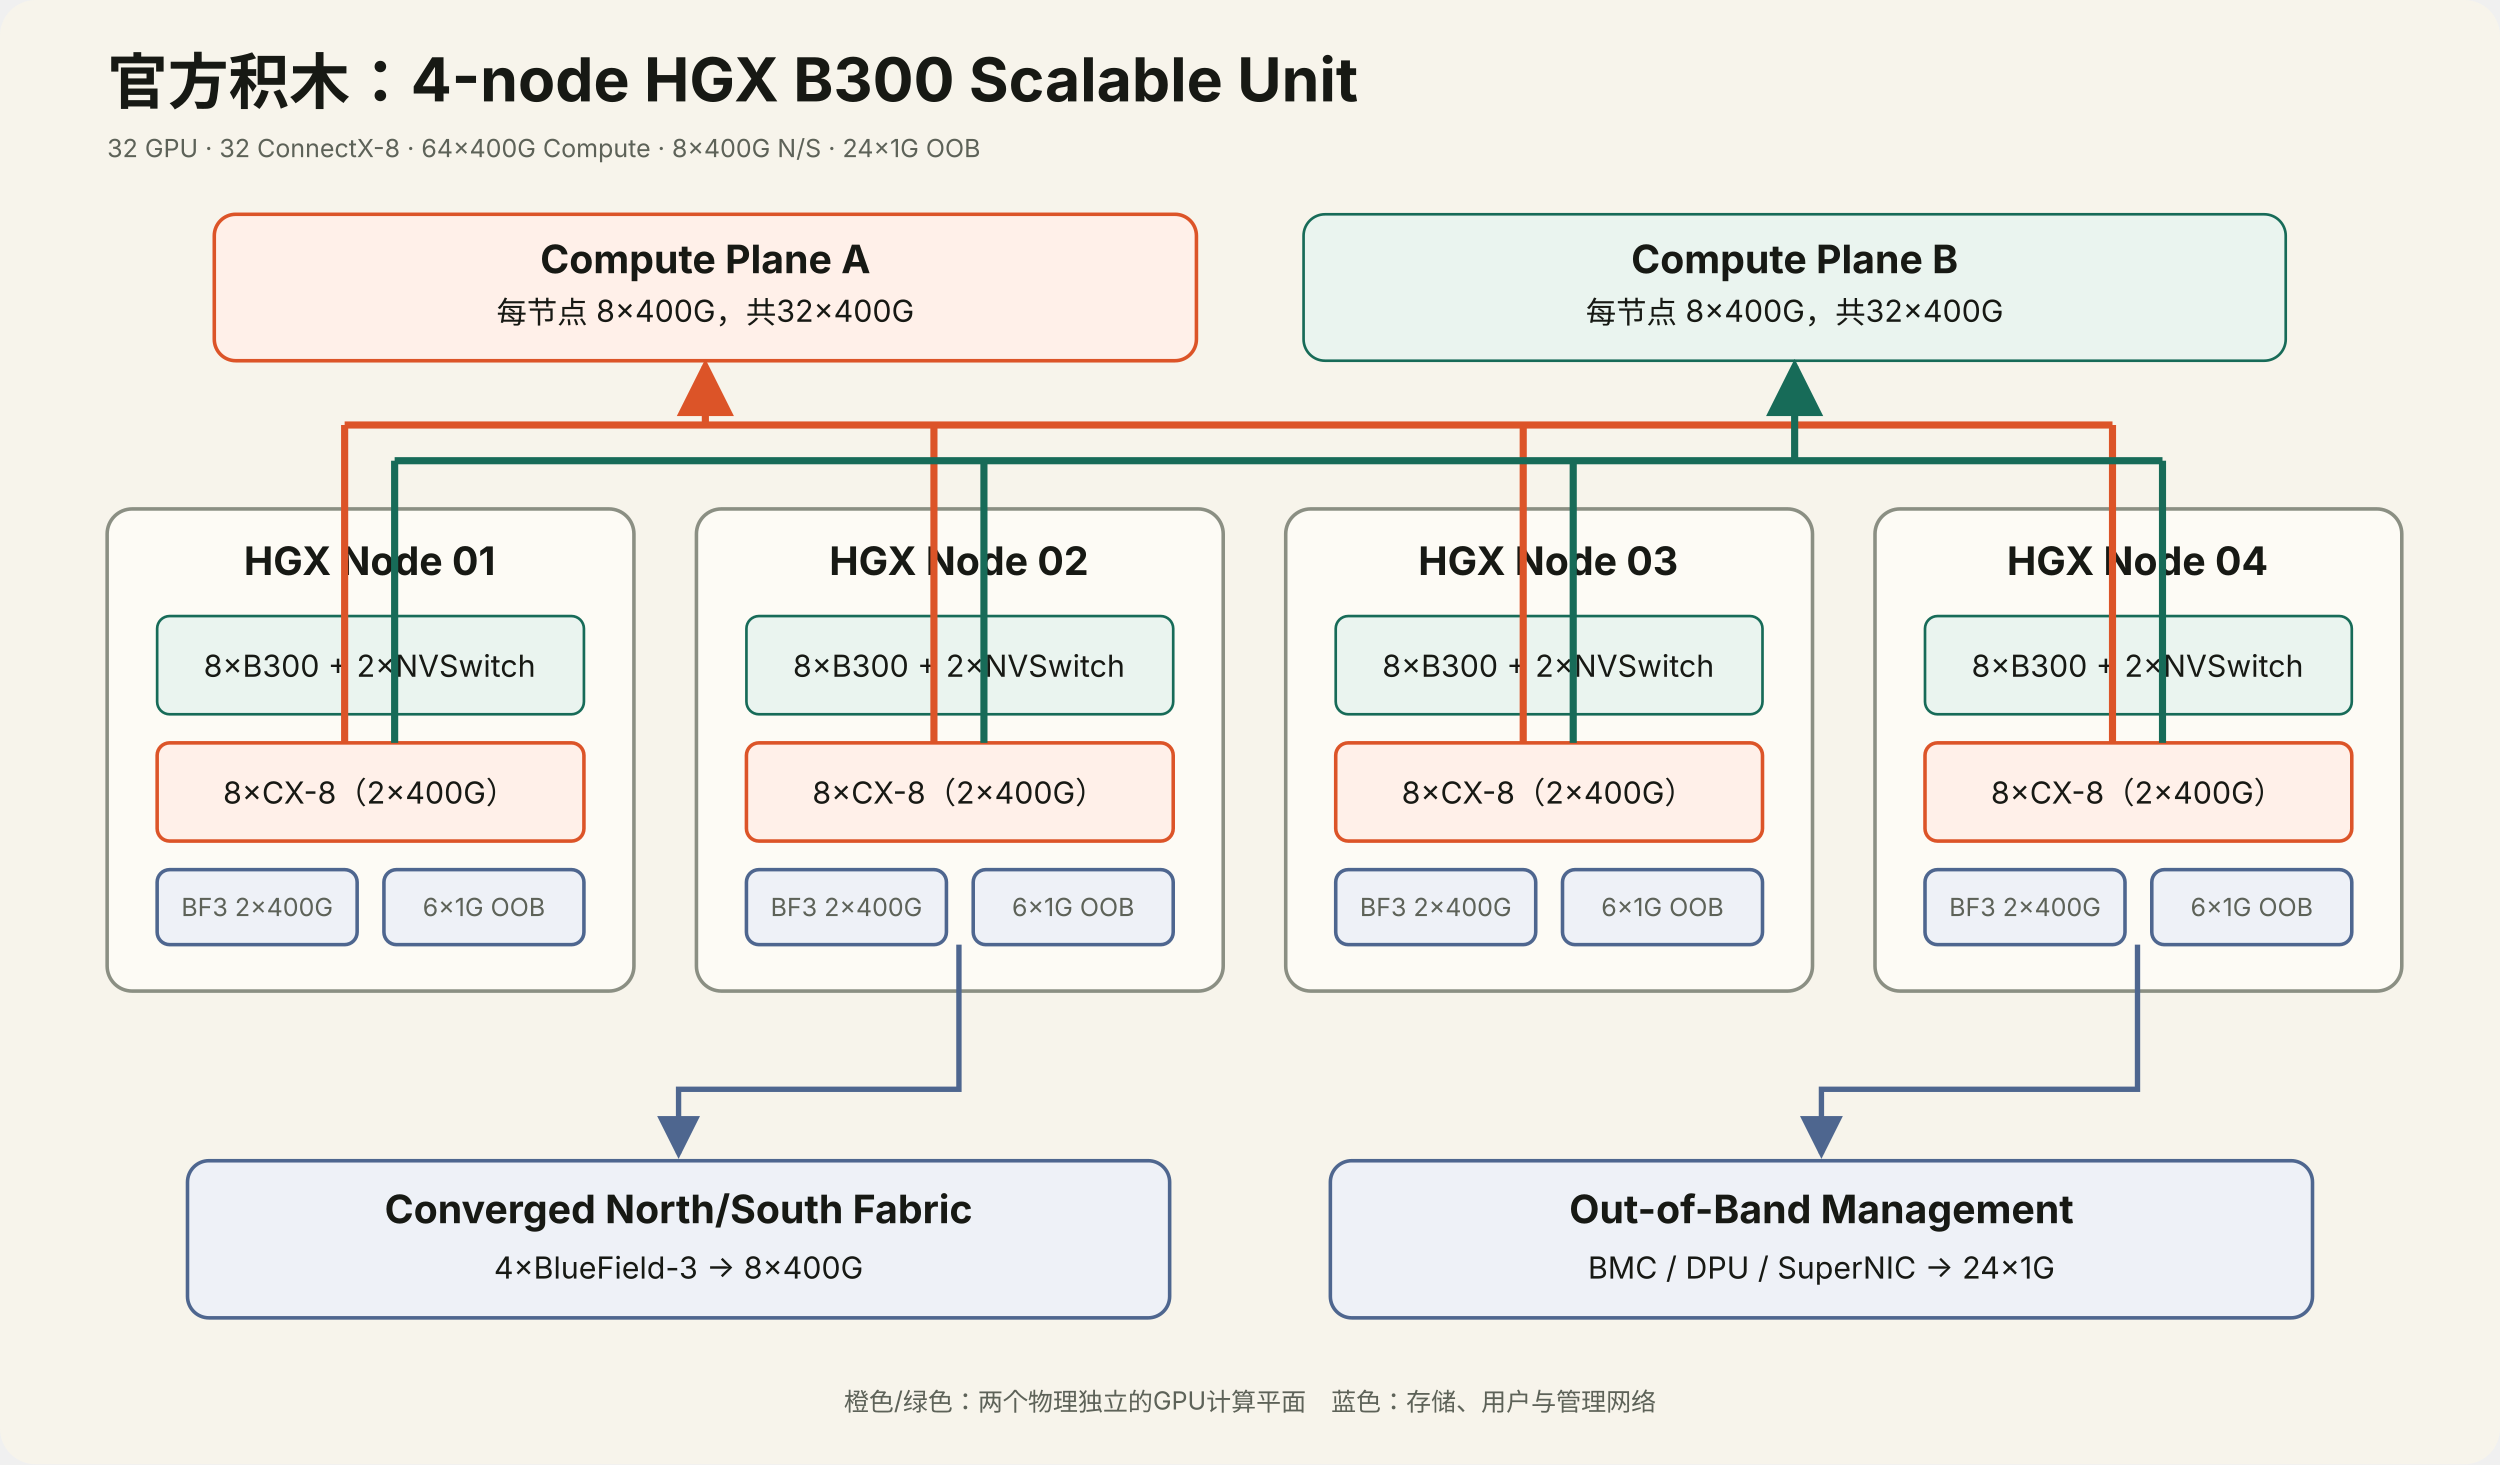
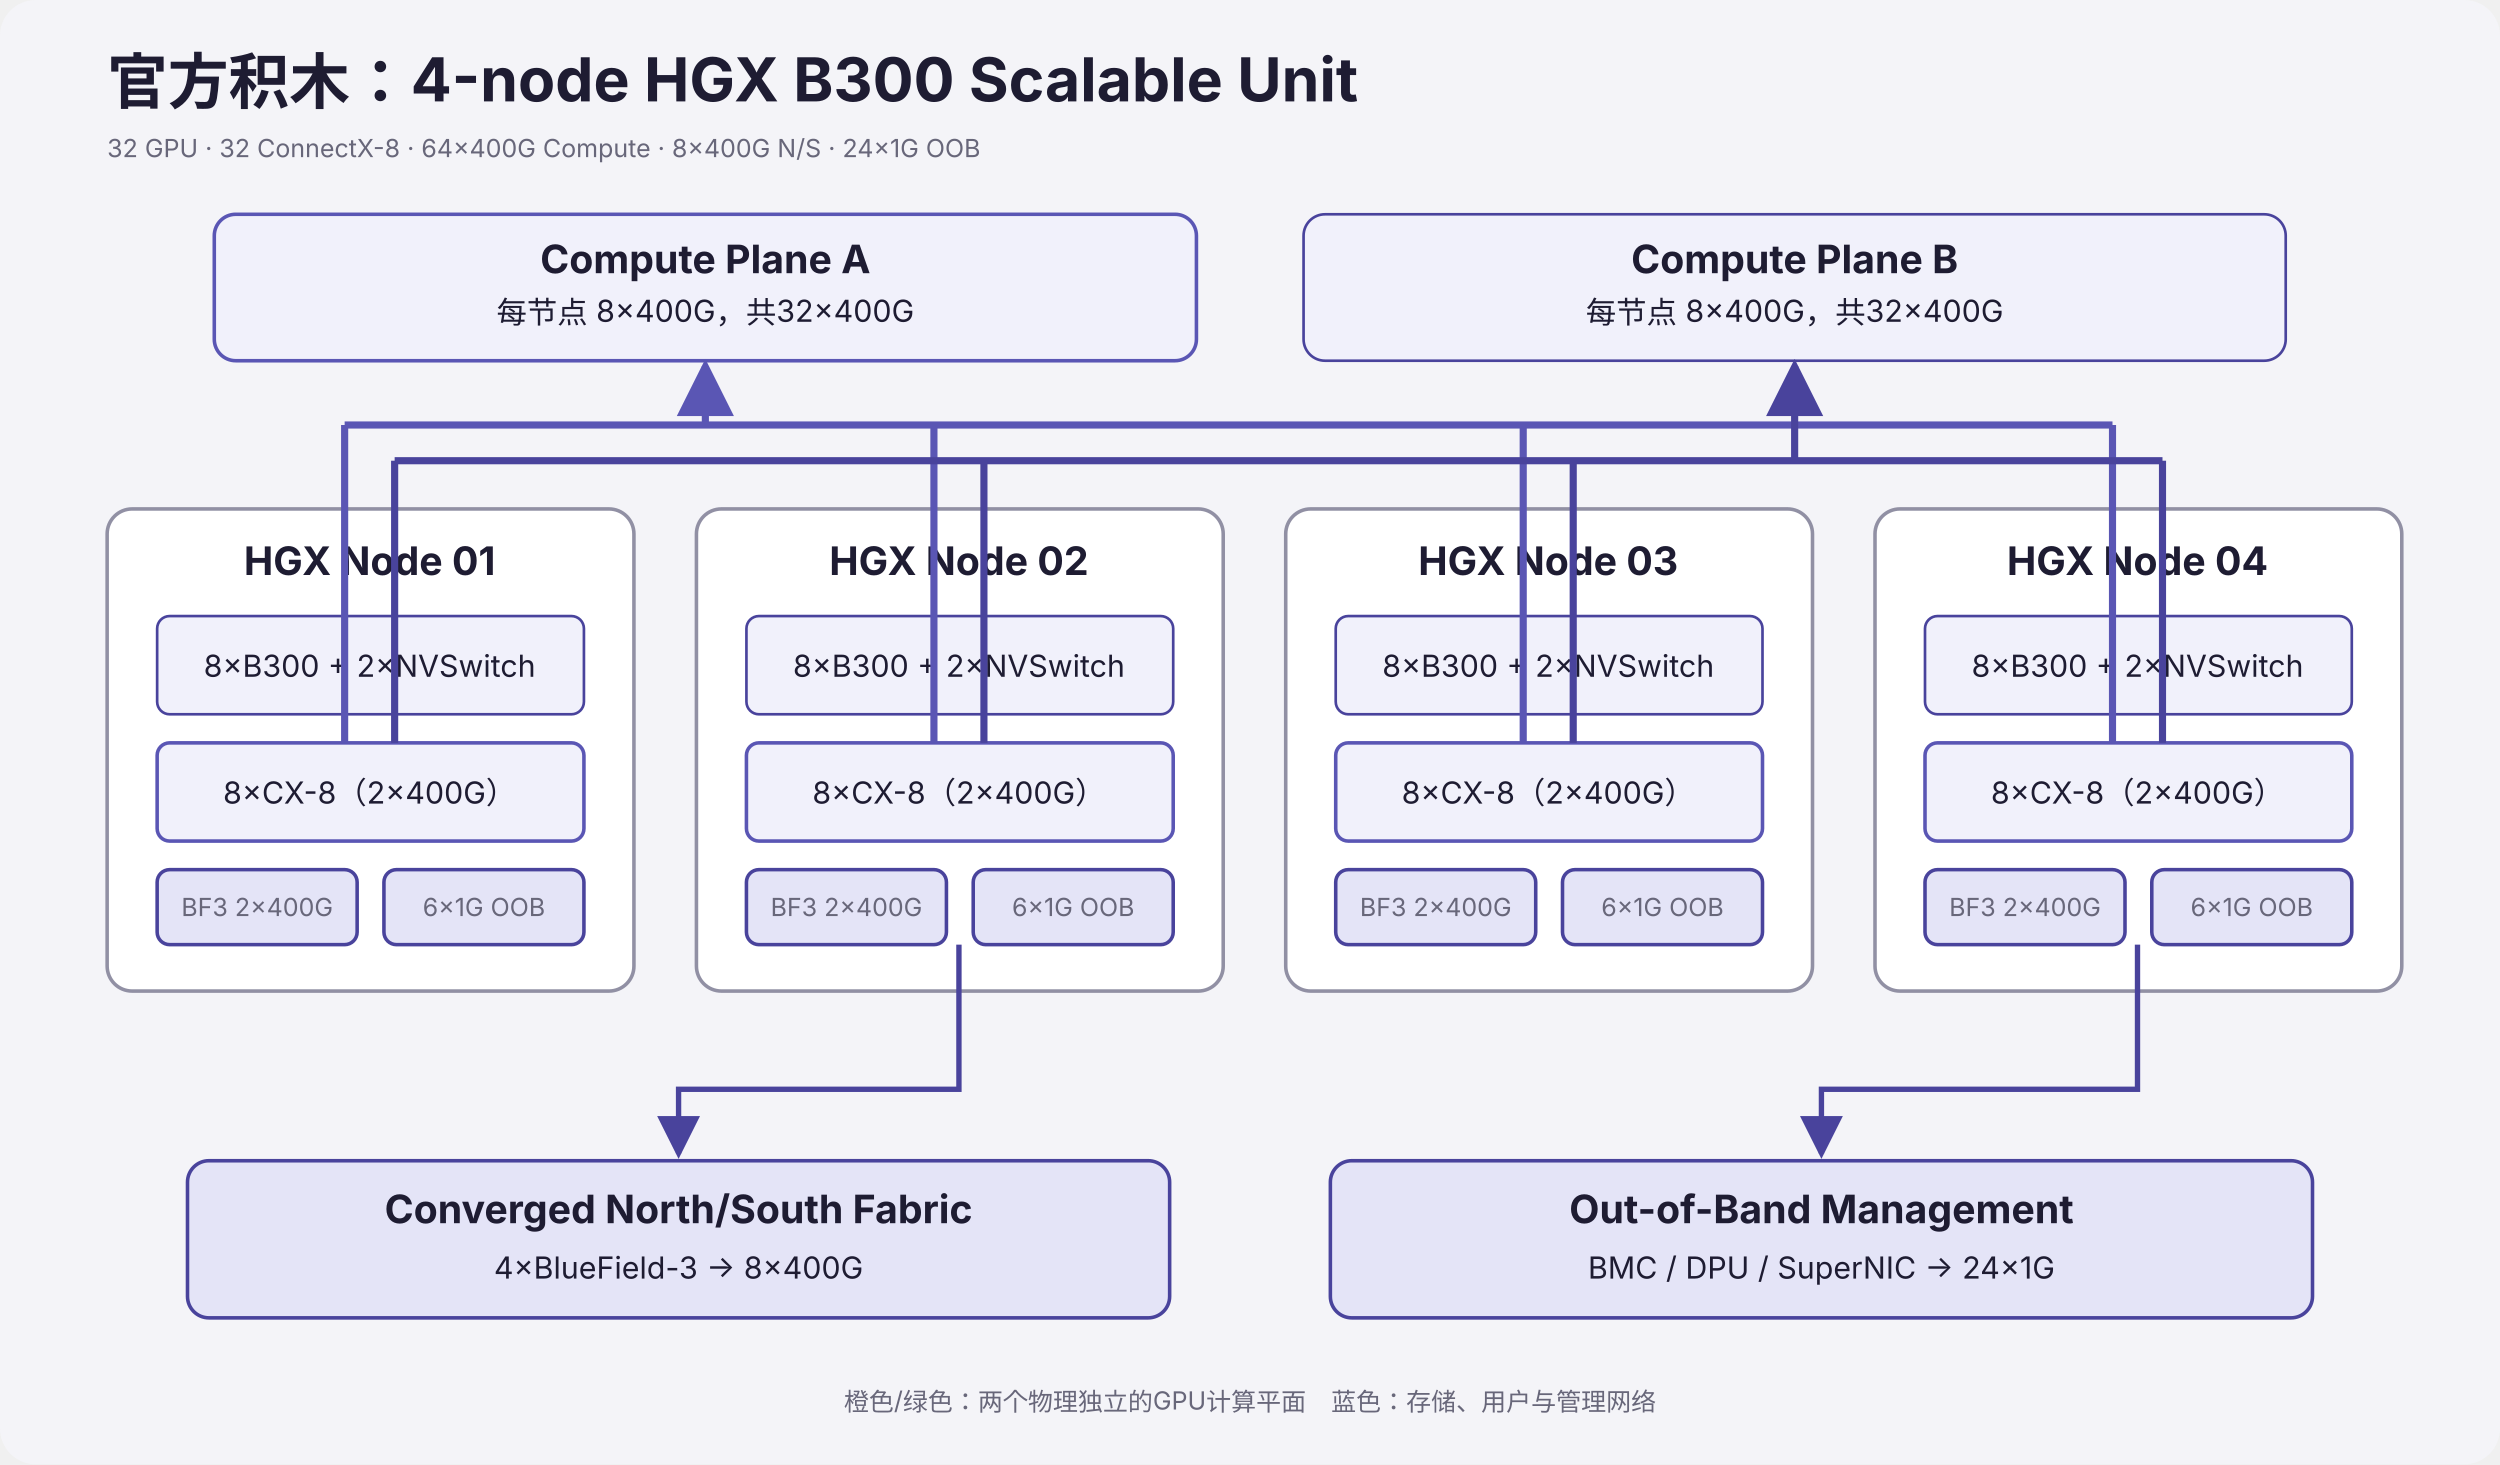
<svg xmlns="http://www.w3.org/2000/svg" viewBox="0 0 1400 820" role="img" aria-labelledby="title desc">
  <defs>
    <style>
-       .bg{fill:#f7f4eb}.panel{fill:#fff;stroke:#242820;stroke-width:2}.node{fill:#fdfbf5;stroke:#8b8f83;stroke-width:2}.gpu{fill:#eaf4ef;stroke:#176b58;stroke-width:1.5}.net{fill:#fff0e9;stroke:#dc5428;stroke-width:2}.mgmt{fill:#eef1f7;stroke:#4e668f;stroke-width:2}.t{font-family:Inter,"Microsoft YaHei",sans-serif;fill:#171914}.h1{font-size:34px;font-weight:700}.h2{font-size:22px;font-weight:700}.body{font-size:17px}.small{font-size:14px;fill:#5d6258}.a{stroke:#dc5428;stroke-width:4;fill:none}.b{stroke:#176b58;stroke-width:4;fill:none}.m{stroke:#4e668f;stroke-width:3;fill:none}.dash{stroke-dasharray:8 7}
+       .bg{fill:#F4F4F8}.panel{fill:#fff;stroke:#1E1C32;stroke-width:2}.node{fill:#FFFFFF;stroke:#9190A4;stroke-width:2}.gpu{fill:#F1F1FB;stroke:#49439C;stroke-width:1.5}.net{fill:#F1F1FB;stroke:#5A56B4;stroke-width:2}.mgmt{fill:#E4E4F7;stroke:#49439C;stroke-width:2}.t{font-family:Inter,"Microsoft YaHei",sans-serif;fill:#1E1C32}.h1{font-size:34px;font-weight:700}.h2{font-size:22px;font-weight:700}.body{font-size:17px}.small{font-size:14px;fill:#68677A}.a{stroke:#5A56B4;stroke-width:4;fill:none}.b{stroke:#49439C;stroke-width:4;fill:none}.m{stroke:#49439C;stroke-width:3;fill:none}.dash{stroke-dasharray:8 7}
    </style>
    <marker id="arrowA" markerWidth="8" markerHeight="8" refX="7" refY="4" orient="auto">
-       <path d="M0 0L8 4L0 8Z" fill="#dc5428" />
+       <path d="M0 0L8 4L0 8Z" fill="#5A56B4" />
    </marker>
    <marker id="arrowB" markerWidth="8" markerHeight="8" refX="7" refY="4" orient="auto">
-       <path d="M0 0L8 4L0 8Z" fill="#176b58" />
+       <path d="M0 0L8 4L0 8Z" fill="#49439C" />
    </marker>
    <marker id="arrowM" markerWidth="8" markerHeight="8" refX="7" refY="4" orient="auto">
-       <path d="M0 0L8 4L0 8Z" fill="#4e668f" />
+       <path d="M0 0L8 4L0 8Z" fill="#49439C" />
    </marker>
  </defs>
  <rect class="bg" width="1400" height="820" rx="20" />
  <text class="t h1" x="60" y="58">官方积木：4-node HGX B300 Scalable Unit</text>
  <text class="t small" x="60" y="88">32 GPU · 32 ConnectX-8 · 64×400G Compute · 8×400G N/S · 24×1G OOB</text>
  <rect class="net" x="120" y="120" width="550" height="82" rx="12" />
  <text class="t h2" x="395" y="153" text-anchor="middle">Compute Plane A</text>
  <text class="t body" x="395" y="181" text-anchor="middle">每节点 8×400G，共32×400G</text>
  <rect class="gpu" x="730" y="120" width="550" height="82" rx="12" />
  <text class="t h2" x="1005" y="153" text-anchor="middle">Compute Plane B</text>
  <text class="t body" x="1005" y="181" text-anchor="middle">每节点 8×400G，共32×400G</text>
  <g>
    <rect class="node" x="60" y="285" width="295" height="270" rx="14" />
    <text class="t h2" x="207" y="322" text-anchor="middle">HGX Node 01</text>
    <rect class="gpu" x="88" y="345" width="239" height="55" rx="7" />
    <text class="t body" x="207" y="379" text-anchor="middle">8×B300 + 2×NVSwitch</text>
    <rect class="net" x="88" y="416" width="239" height="55" rx="7" />
    <text class="t body" x="207" y="450" text-anchor="middle">8×CX-8（2×400G）</text>
    <rect class="mgmt" x="88" y="487" width="112" height="42" rx="7" />
    <text class="t small" x="144" y="513" text-anchor="middle">BF3 2×400G</text>
    <rect class="mgmt" x="215" y="487" width="112" height="42" rx="7" />
    <text class="t small" x="271" y="513" text-anchor="middle">6×1G OOB</text>
  </g>
  <g transform="translate(330 0)">
    <rect class="node" x="60" y="285" width="295" height="270" rx="14" />
    <text class="t h2" x="207" y="322" text-anchor="middle">HGX Node 02</text>
    <rect class="gpu" x="88" y="345" width="239" height="55" rx="7" />
    <text class="t body" x="207" y="379" text-anchor="middle">8×B300 + 2×NVSwitch</text>
    <rect class="net" x="88" y="416" width="239" height="55" rx="7" />
    <text class="t body" x="207" y="450" text-anchor="middle">8×CX-8（2×400G）</text>
    <rect class="mgmt" x="88" y="487" width="112" height="42" rx="7" />
    <text class="t small" x="144" y="513" text-anchor="middle">BF3 2×400G</text>
    <rect class="mgmt" x="215" y="487" width="112" height="42" rx="7" />
    <text class="t small" x="271" y="513" text-anchor="middle">6×1G OOB</text>
  </g>
  <g transform="translate(660 0)">
    <rect class="node" x="60" y="285" width="295" height="270" rx="14" />
    <text class="t h2" x="207" y="322" text-anchor="middle">HGX Node 03</text>
    <rect class="gpu" x="88" y="345" width="239" height="55" rx="7" />
    <text class="t body" x="207" y="379" text-anchor="middle">8×B300 + 2×NVSwitch</text>
    <rect class="net" x="88" y="416" width="239" height="55" rx="7" />
    <text class="t body" x="207" y="450" text-anchor="middle">8×CX-8（2×400G）</text>
    <rect class="mgmt" x="88" y="487" width="112" height="42" rx="7" />
    <text class="t small" x="144" y="513" text-anchor="middle">BF3 2×400G</text>
    <rect class="mgmt" x="215" y="487" width="112" height="42" rx="7" />
    <text class="t small" x="271" y="513" text-anchor="middle">6×1G OOB</text>
  </g>
  <g transform="translate(990 0)">
    <rect class="node" x="60" y="285" width="295" height="270" rx="14" />
    <text class="t h2" x="207" y="322" text-anchor="middle">HGX Node 04</text>
    <rect class="gpu" x="88" y="345" width="239" height="55" rx="7" />
    <text class="t body" x="207" y="379" text-anchor="middle">8×B300 + 2×NVSwitch</text>
    <rect class="net" x="88" y="416" width="239" height="55" rx="7" />
    <text class="t body" x="207" y="450" text-anchor="middle">8×CX-8（2×400G）</text>
    <rect class="mgmt" x="88" y="487" width="112" height="42" rx="7" />
    <text class="t small" x="144" y="513" text-anchor="middle">BF3 2×400G</text>
    <rect class="mgmt" x="215" y="487" width="112" height="42" rx="7" />
    <text class="t small" x="271" y="513" text-anchor="middle">6×1G OOB</text>
  </g>
  <path class="a" d="M193 416V238M523 416V238M853 416V238M1183 416V238M193 238H1183" />
  <path class="a" marker-end="url(#arrowA)" d="M395 238V205" />
  <path class="b" d="M221 416V258M551 416V258M881 416V258M1211 416V258M221 258H1211" />
  <path class="b" marker-end="url(#arrowB)" d="M1005 258V205" />
  <rect class="mgmt" x="105" y="650" width="550" height="88" rx="12" />
  <text class="t h2" x="380" y="685" text-anchor="middle">Converged North/South Fabric</text>
  <text class="t body" x="380" y="716" text-anchor="middle">4×BlueField-3 → 8×400G</text>
  <rect class="mgmt" x="745" y="650" width="550" height="88" rx="12" />
  <text class="t h2" x="1020" y="685" text-anchor="middle">Out-of-Band Management</text>
  <text class="t body" x="1020" y="716" text-anchor="middle">BMC / DPU / SuperNIC → 24×1G</text>
  <path class="m" marker-end="url(#arrowM)" d="M537 529V610H380V646" />
  <path class="m" marker-end="url(#arrowM)" d="M1197 529V610H1020V646" />
  <text class="t small" x="700" y="790" text-anchor="middle">橙色/绿色：两个物理独立的GPU计算平面　蓝色：存储、用户与管理网络</text>
</svg>
